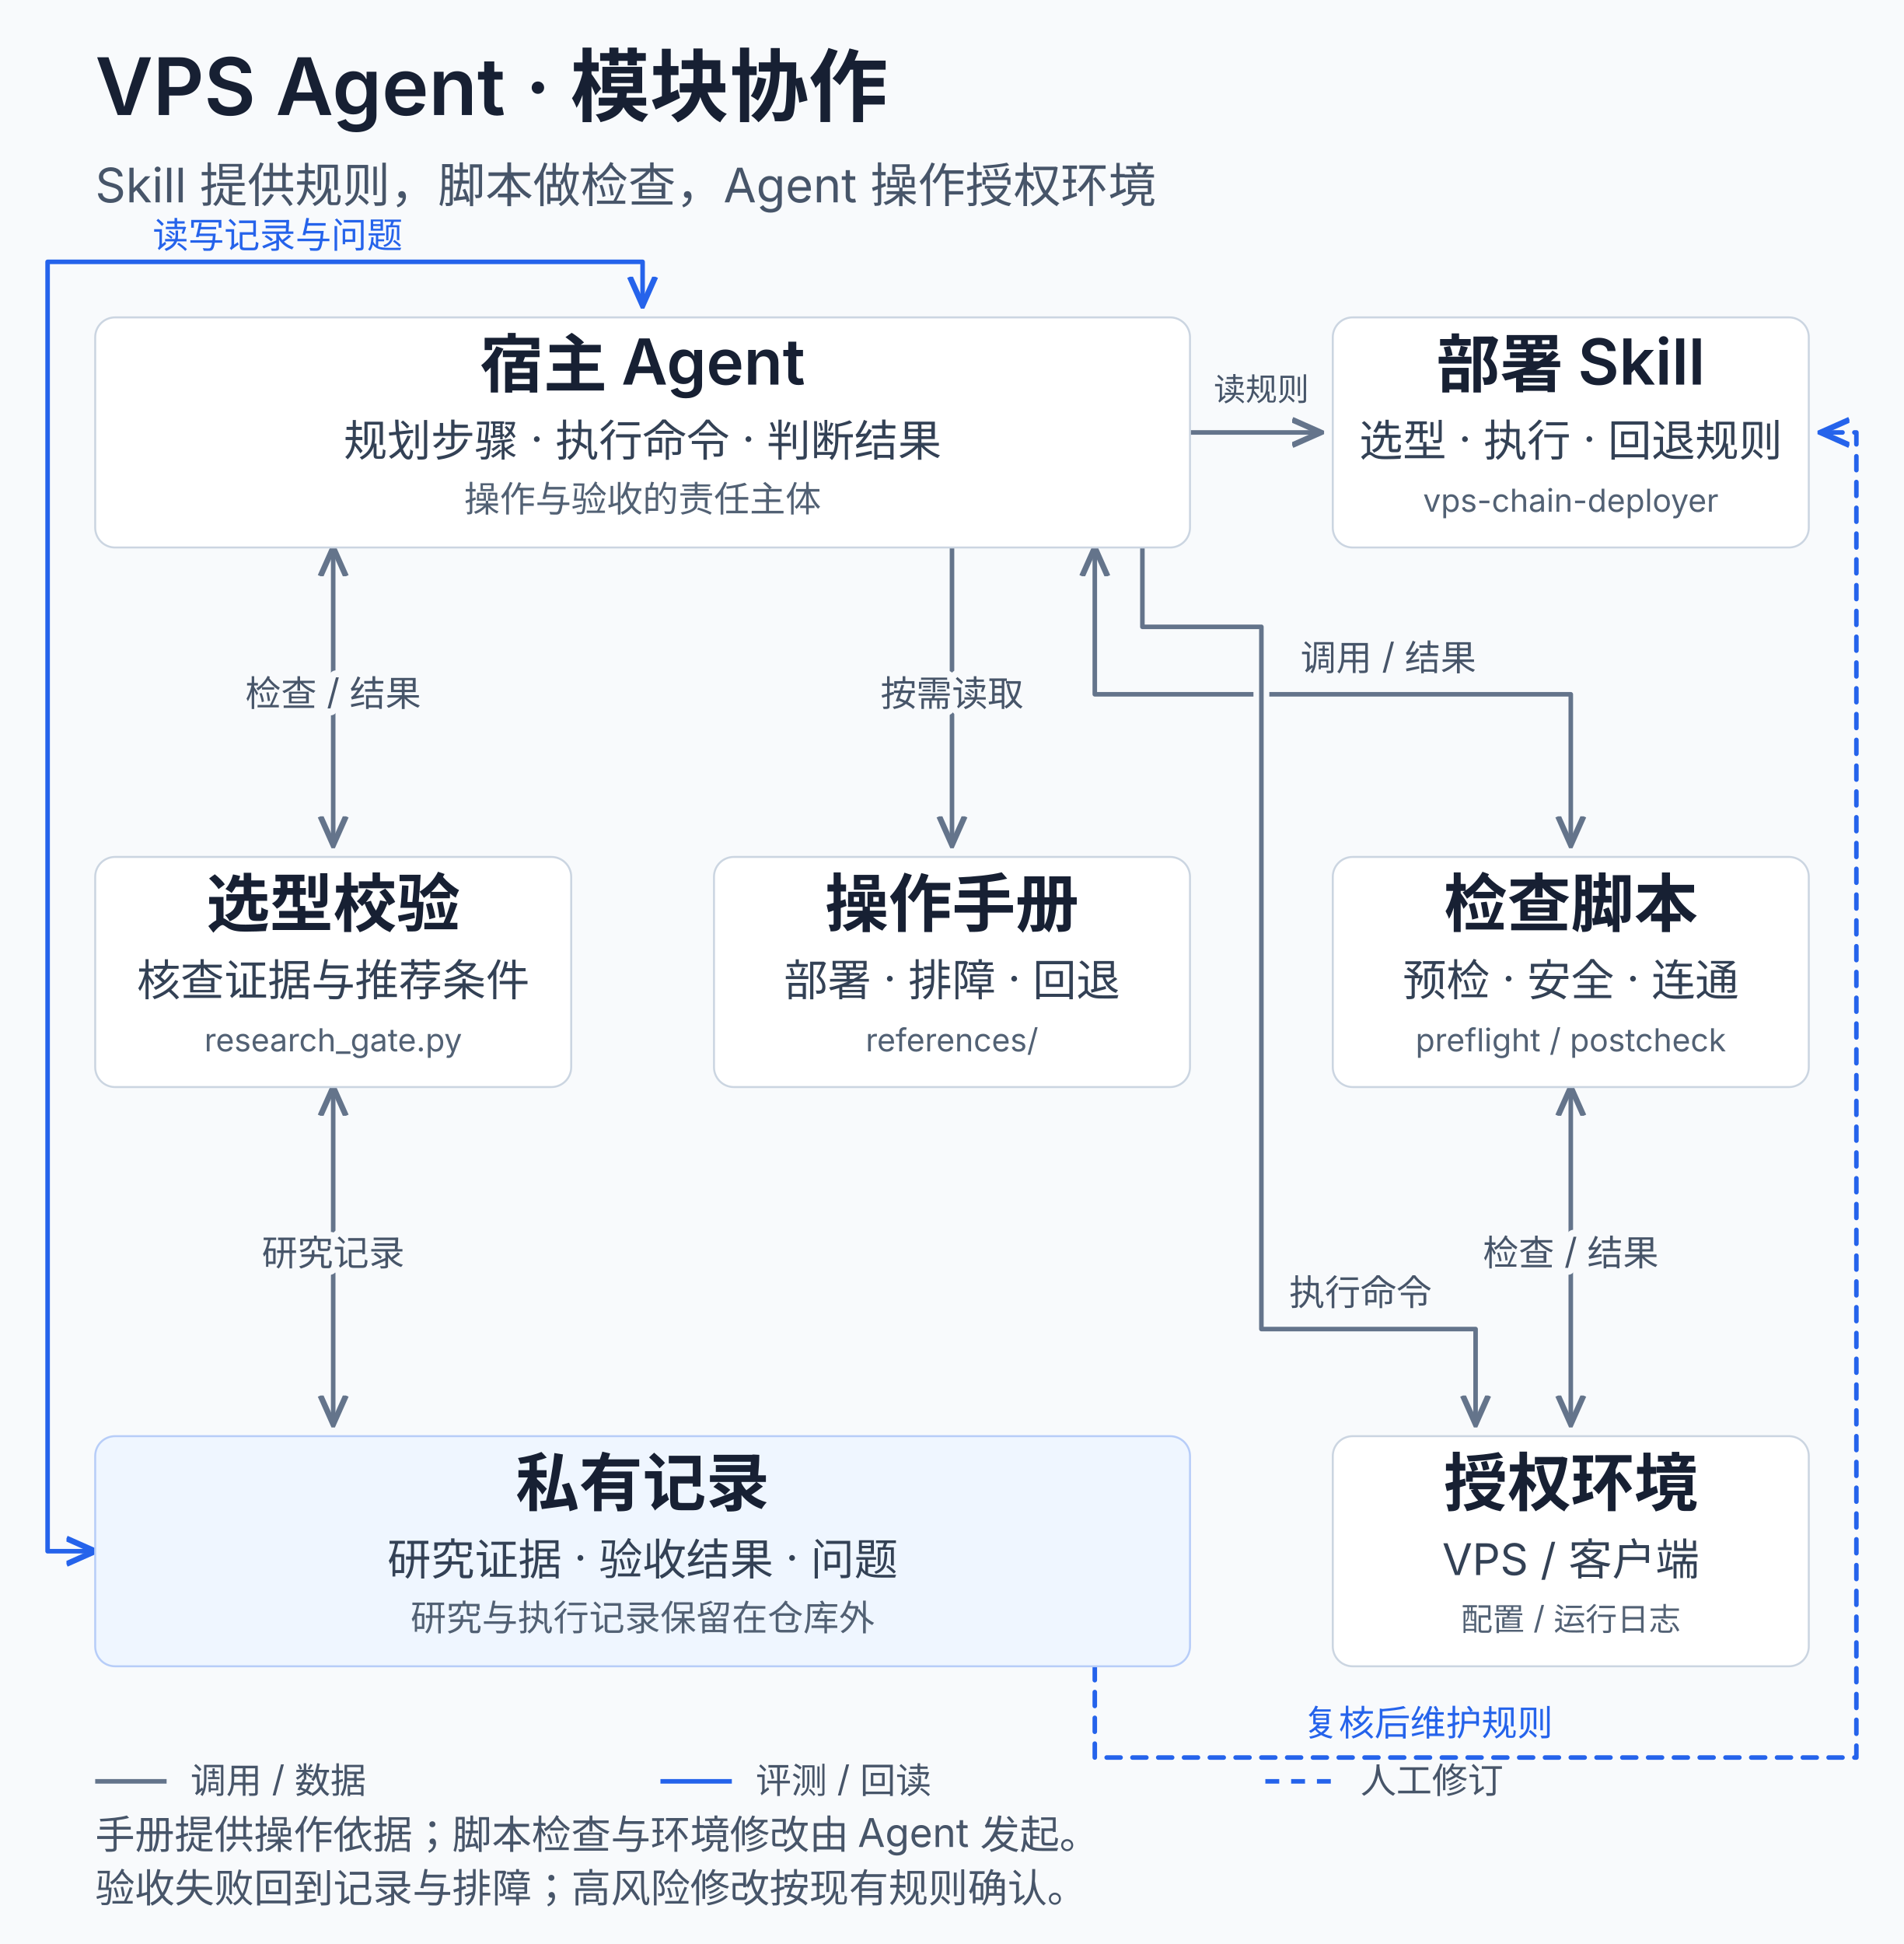
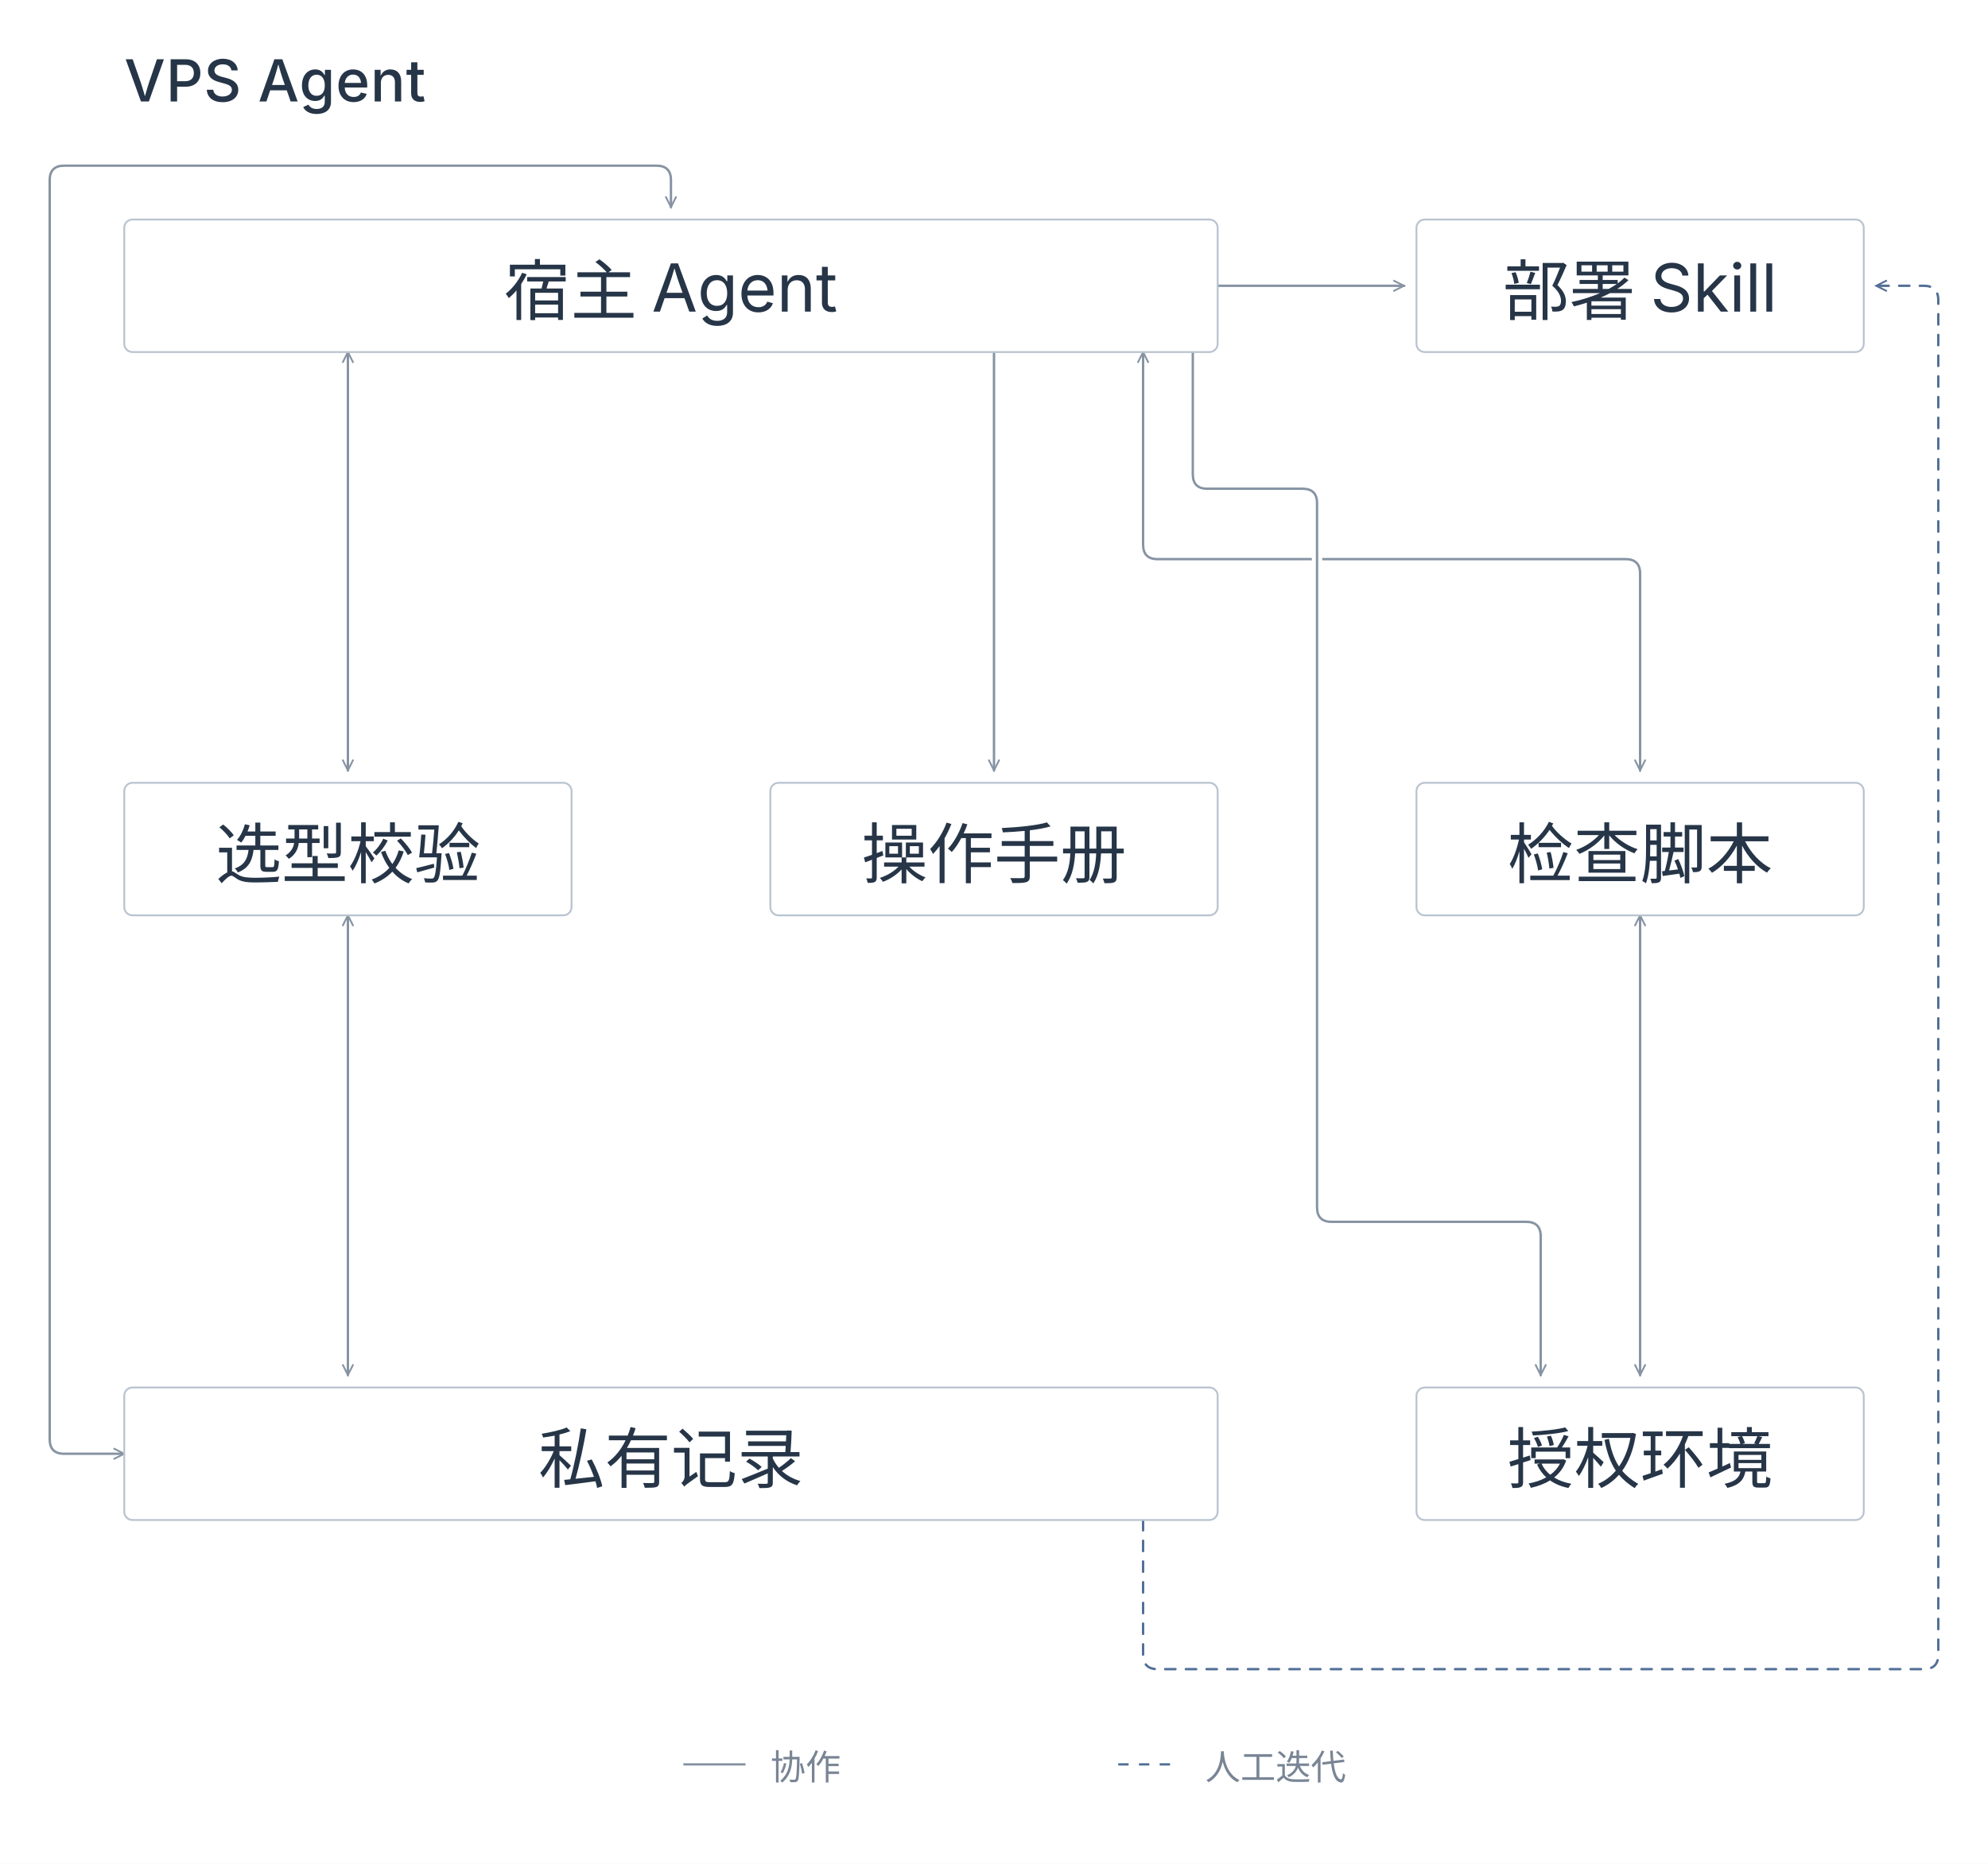
- <svg xmlns="http://www.w3.org/2000/svg" width="960" height="980" viewBox="0 0 960 980" role="img" aria-labelledby="title desc" lang="zh">
+ <svg xmlns="http://www.w3.org/2000/svg" width="960" height="900" viewBox="0 0 960 900" role="img" aria-labelledby="title desc" lang="zh">
  <defs>
-     <marker id="gray" viewBox="0 0 10 10" refX="9" refY="5" markerWidth="7" markerHeight="7" orient="auto-start-reverse">
-       <path d="M 0 1 L 9 5 L 0 9" fill="none" stroke="#64748b" stroke-width="1.8" />
+     <marker id="gray" viewBox="0 0 8 8" refX="7" refY="4" markerWidth="6" markerHeight="6" orient="auto-start-reverse">
+       <path d="M 1 1 L 7 4 L 1 7" fill="none" stroke="#8693a3" stroke-width="1" />
    </marker>
-     <marker id="blue" viewBox="0 0 10 10" refX="9" refY="5" markerWidth="7" markerHeight="7" orient="auto-start-reverse">
-       <path d="M 0 1 L 9 5 L 0 9" fill="none" stroke="#2563eb" stroke-width="1.8" />
+     <marker id="blue" viewBox="0 0 8 8" refX="7" refY="4" markerWidth="6" markerHeight="6" orient="auto-start-reverse">
+       <path d="M 1 1 L 7 4 L 1 7" fill="none" stroke="#526f96" stroke-width="1" />
    </marker>
  </defs>
-   <rect width="960" height="980" fill="#f8fafc" />
+   <rect width="960" height="900" fill="#ffffff" />
  <g font-family="system-ui, -apple-system, BlinkMacSystemFont, Segoe UI, PingFang SC, Microsoft YaHei, sans-serif">
-     <text x="48" y="58" font-size="40" fill="#172033" text-anchor="start" font-weight="600">VPS Agent · 模块协作</text>
-     <text x="48" y="102" font-size="24" fill="#475569" text-anchor="start" font-weight="400">Skill 提供规则，脚本做检查，Agent 操作授权环境</text>
-     <path d="M 600 218 H 666" fill="none" stroke="#f8fafc" stroke-width="8" stroke-linejoin="round" />
-     <path d="M 600 218 H 666" fill="none" stroke="#64748b" stroke-width="2.3" stroke-linejoin="round" stroke-linecap="round" marker-end="url(#gray)" />
-     <path d="M 168 276 V 426" fill="none" stroke="#f8fafc" stroke-width="8" stroke-linejoin="round" />
-     <path d="M 168 276 V 426" fill="none" stroke="#64748b" stroke-width="2.3" stroke-linejoin="round" stroke-linecap="round" marker-end="url(#gray)" marker-start="url(#gray)" />
-     <path d="M 480 276 V 426" fill="none" stroke="#f8fafc" stroke-width="8" stroke-linejoin="round" />
-     <path d="M 480 276 V 426" fill="none" stroke="#64748b" stroke-width="2.3" stroke-linejoin="round" stroke-linecap="round" marker-end="url(#gray)" />
-     <path d="M 552 276 V 350 H 792 V 426" fill="none" stroke="#f8fafc" stroke-width="8" stroke-linejoin="round" />
-     <path d="M 552 276 V 350 H 792 V 426" fill="none" stroke="#64748b" stroke-width="2.3" stroke-linejoin="round" stroke-linecap="round" marker-end="url(#gray)" marker-start="url(#gray)" />
-     <path d="M 168 548 V 718" fill="none" stroke="#f8fafc" stroke-width="8" stroke-linejoin="round" />
-     <path d="M 168 548 V 718" fill="none" stroke="#64748b" stroke-width="2.3" stroke-linejoin="round" stroke-linecap="round" marker-end="url(#gray)" marker-start="url(#gray)" />
-     <path d="M 792 548 V 718" fill="none" stroke="#f8fafc" stroke-width="8" stroke-linejoin="round" />
-     <path d="M 792 548 V 718" fill="none" stroke="#64748b" stroke-width="2.3" stroke-linejoin="round" stroke-linecap="round" marker-end="url(#gray)" marker-start="url(#gray)" />
-     <path d="M 576 276 V 316 H 636 V 670 H 744 V 718" fill="none" stroke="#f8fafc" stroke-width="8" stroke-linejoin="round" />
-     <path d="M 576 276 V 316 H 636 V 670 H 744 V 718" fill="none" stroke="#64748b" stroke-width="2.3" stroke-linejoin="round" stroke-linecap="round" marker-end="url(#gray)" />
-     <path d="M 48 782 H 24 V 132 H 324 V 154" fill="none" stroke="#f8fafc" stroke-width="8" stroke-linejoin="round" />
-     <path d="M 48 782 H 24 V 132 H 324 V 154" fill="none" stroke="#2563eb" stroke-width="2.3" stroke-linejoin="round" stroke-linecap="round" marker-end="url(#blue)" marker-start="url(#blue)" />
-     <path d="M 552 840 V 886 H 936 V 218 H 918" fill="none" stroke="#f8fafc" stroke-width="8" stroke-linejoin="round" />
-     <path d="M 552 840 V 886 H 936 V 218 H 918" fill="none" stroke="#2563eb" stroke-width="2.3" stroke-linejoin="round" stroke-linecap="round" stroke-dasharray="7 6" marker-end="url(#blue)" />
+     <text x="60" y="49" font-size="28" font-weight="500" letter-spacing=".3" fill="#263547">VPS Agent</text>
+     <path d="M 588 138 L 678 138" fill="none" stroke="#ffffff" stroke-width="5" stroke-linecap="round" stroke-linejoin="round" />
+     <path d="M 588 138 L 678 138" fill="none" stroke="#8693a3" stroke-width="1.15" vector-effect="non-scaling-stroke" stroke-linecap="round" stroke-linejoin="round" marker-end="url(#gray)" />
+     <path d="M 168 170 L 168 372" fill="none" stroke="#ffffff" stroke-width="5" stroke-linecap="round" stroke-linejoin="round" />
+     <path d="M 168 170 L 168 372" fill="none" stroke="#8693a3" stroke-width="1.15" vector-effect="non-scaling-stroke" stroke-linecap="round" stroke-linejoin="round" marker-end="url(#gray)" marker-start="url(#gray)" />
+     <path d="M 480 170 L 480 372" fill="none" stroke="#ffffff" stroke-width="5" stroke-linecap="round" stroke-linejoin="round" />
+     <path d="M 480 170 L 480 372" fill="none" stroke="#8693a3" stroke-width="1.15" vector-effect="non-scaling-stroke" stroke-linecap="round" stroke-linejoin="round" marker-end="url(#gray)" />
+     <path d="M 552 170 L 552 263 Q 552 270 559 270 L 785 270 Q 792 270 792 277 L 792 372" fill="none" stroke="#ffffff" stroke-width="5" stroke-linecap="round" stroke-linejoin="round" />
+     <path d="M 552 170 L 552 263 Q 552 270 559 270 L 785 270 Q 792 270 792 277 L 792 372" fill="none" stroke="#8693a3" stroke-width="1.15" vector-effect="non-scaling-stroke" stroke-linecap="round" stroke-linejoin="round" marker-end="url(#gray)" marker-start="url(#gray)" />
+     <path d="M 168 442 L 168 664" fill="none" stroke="#ffffff" stroke-width="5" stroke-linecap="round" stroke-linejoin="round" />
+     <path d="M 168 442 L 168 664" fill="none" stroke="#8693a3" stroke-width="1.15" vector-effect="non-scaling-stroke" stroke-linecap="round" stroke-linejoin="round" marker-end="url(#gray)" marker-start="url(#gray)" />
+     <path d="M 792 442 L 792 664" fill="none" stroke="#ffffff" stroke-width="5" stroke-linecap="round" stroke-linejoin="round" />
+     <path d="M 792 442 L 792 664" fill="none" stroke="#8693a3" stroke-width="1.15" vector-effect="non-scaling-stroke" stroke-linecap="round" stroke-linejoin="round" marker-end="url(#gray)" marker-start="url(#gray)" />
+     <path d="M 576 170 L 576 229 Q 576 236 583 236 L 629 236 Q 636 236 636 243 L 636 583 Q 636 590 643 590 L 737 590 Q 744 590 744 597 L 744 664" fill="none" stroke="#ffffff" stroke-width="5" stroke-linecap="round" stroke-linejoin="round" />
+     <path d="M 576 170 L 576 229 Q 576 236 583 236 L 629 236 Q 636 236 636 243 L 636 583 Q 636 590 643 590 L 737 590 Q 744 590 744 597 L 744 664" fill="none" stroke="#8693a3" stroke-width="1.15" vector-effect="non-scaling-stroke" stroke-linecap="round" stroke-linejoin="round" marker-end="url(#gray)" />
+     <path d="M 60 702 L 31 702 Q 24 702 24 695 L 24 87 Q 24 80 31 80 L 317 80 Q 324 80 324 87 L 324 100" fill="none" stroke="#ffffff" stroke-width="5" stroke-linecap="round" stroke-linejoin="round" />
+     <path d="M 60 702 L 31 702 Q 24 702 24 695 L 24 87 Q 24 80 31 80 L 317 80 Q 324 80 324 87 L 324 100" fill="none" stroke="#8693a3" stroke-width="1.15" vector-effect="non-scaling-stroke" stroke-linecap="round" stroke-linejoin="round" marker-end="url(#gray)" marker-start="url(#gray)" />
+     <path d="M 552 734 L 552 799 Q 552 806 559 806 L 929 806 Q 936 806 936 799 L 936 145 Q 936 138 929 138 L 906 138" fill="none" stroke="#ffffff" stroke-width="5" stroke-linecap="round" stroke-linejoin="round" />
+     <path d="M 552 734 L 552 799 Q 552 806 559 806 L 929 806 Q 936 806 936 799 L 936 145 Q 936 138 929 138 L 906 138" fill="none" stroke="#526f96" stroke-width="1.15" vector-effect="non-scaling-stroke" stroke-linecap="round" stroke-linejoin="round" stroke-dasharray="5 5" marker-end="url(#blue)" />
    <g class="module" data-module="宿主 Agent">
-       <rect x="48" y="160" width="552" height="116" rx="10" fill="#ffffff" stroke="#cbd5e1" />
-       <text x="324.0" y="195" font-size="32" fill="#172033" text-anchor="middle" font-weight="600">宿主 Agent</text>
-       <text x="324.0" y="230" font-size="22" fill="#334155" text-anchor="middle" font-weight="400">规划步骤 · 执行命令 · 判断结果</text>
-       <text x="324.0" y="258" font-size="18" fill="#526174" text-anchor="middle" font-weight="400">操作与验收的责任主体</text>
+       <rect x="60" y="106" width="528" height="64" rx="4" fill="#ffffff" stroke="#b9c4d0" stroke-width=".9" vector-effect="non-scaling-stroke" />
+       <text x="324" y="138" text-anchor="middle" dominant-baseline="central" font-size="32" font-weight="400" fill="#263547">宿主 Agent</text>
    </g>
    <g class="module" data-module="部署 Skill">
-       <rect x="672" y="160" width="240" height="116" rx="10" fill="#ffffff" stroke="#cbd5e1" />
-       <text x="792.0" y="195" font-size="32" fill="#172033" text-anchor="middle" font-weight="600">部署 Skill</text>
-       <text x="792.0" y="230" font-size="22" fill="#334155" text-anchor="middle" font-weight="400">选型 · 执行 · 回退规则</text>
-       <text x="792.0" y="258" font-size="16" fill="#526174" text-anchor="middle" font-weight="400">vps-chain-deployer</text>
+       <rect x="684" y="106" width="216" height="64" rx="4" fill="#ffffff" stroke="#b9c4d0" stroke-width=".9" vector-effect="non-scaling-stroke" />
+       <text x="792" y="138" text-anchor="middle" dominant-baseline="central" font-size="32" font-weight="400" fill="#263547">部署 Skill</text>
    </g>
    <g class="module" data-module="选型校验">
-       <rect x="48" y="432" width="240" height="116" rx="10" fill="#ffffff" stroke="#cbd5e1" />
-       <text x="168.0" y="467" font-size="32" fill="#172033" text-anchor="middle" font-weight="600">选型校验</text>
-       <text x="168.0" y="502" font-size="22" fill="#334155" text-anchor="middle" font-weight="400">核查证据与推荐条件</text>
-       <text x="168.0" y="530" font-size="16" fill="#526174" text-anchor="middle" font-weight="400">research_gate.py</text>
+       <rect x="60" y="378" width="216" height="64" rx="4" fill="#ffffff" stroke="#b9c4d0" stroke-width=".9" vector-effect="non-scaling-stroke" />
+       <text x="168" y="410" text-anchor="middle" dominant-baseline="central" font-size="32" font-weight="400" fill="#263547">选型校验</text>
    </g>
    <g class="module" data-module="操作手册">
-       <rect x="360" y="432" width="240" height="116" rx="10" fill="#ffffff" stroke="#cbd5e1" />
-       <text x="480.0" y="467" font-size="32" fill="#172033" text-anchor="middle" font-weight="600">操作手册</text>
-       <text x="480.0" y="502" font-size="22" fill="#334155" text-anchor="middle" font-weight="400">部署 · 排障 · 回退</text>
-       <text x="480.0" y="530" font-size="16" fill="#526174" text-anchor="middle" font-weight="400">references/</text>
+       <rect x="372" y="378" width="216" height="64" rx="4" fill="#ffffff" stroke="#b9c4d0" stroke-width=".9" vector-effect="non-scaling-stroke" />
+       <text x="480" y="410" text-anchor="middle" dominant-baseline="central" font-size="32" font-weight="400" fill="#263547">操作手册</text>
    </g>
    <g class="module" data-module="检查脚本">
-       <rect x="672" y="432" width="240" height="116" rx="10" fill="#ffffff" stroke="#cbd5e1" />
-       <text x="792.0" y="467" font-size="32" fill="#172033" text-anchor="middle" font-weight="600">检查脚本</text>
-       <text x="792.0" y="502" font-size="22" fill="#334155" text-anchor="middle" font-weight="400">预检 · 安全 · 连通</text>
-       <text x="792.0" y="530" font-size="16" fill="#526174" text-anchor="middle" font-weight="400">preflight / postcheck</text>
+       <rect x="684" y="378" width="216" height="64" rx="4" fill="#ffffff" stroke="#b9c4d0" stroke-width=".9" vector-effect="non-scaling-stroke" />
+       <text x="792" y="410" text-anchor="middle" dominant-baseline="central" font-size="32" font-weight="400" fill="#263547">检查脚本</text>
    </g>
    <g class="module" data-module="私有记录">
-       <rect x="48" y="724" width="552" height="116" rx="10" fill="#eff6ff" stroke="#b7cdf8" />
-       <text x="324.0" y="759" font-size="32" fill="#172033" text-anchor="middle" font-weight="600">私有记录</text>
-       <text x="324.0" y="794" font-size="22" fill="#334155" text-anchor="middle" font-weight="400">研究证据 · 验收结果 · 问题</text>
-       <text x="324.0" y="822" font-size="18" fill="#526174" text-anchor="middle" font-weight="400">研究与执行记录保留在仓库外</text>
+       <rect x="60" y="670" width="528" height="64" rx="4" fill="#ffffff" stroke="#b9c4d0" stroke-width=".9" vector-effect="non-scaling-stroke" />
+       <text x="324" y="702" text-anchor="middle" dominant-baseline="central" font-size="32" font-weight="400" fill="#263547">私有记录</text>
    </g>
    <g class="module" data-module="授权环境">
-       <rect x="672" y="724" width="240" height="116" rx="10" fill="#ffffff" stroke="#cbd5e1" />
-       <text x="792.0" y="759" font-size="32" fill="#172033" text-anchor="middle" font-weight="600">授权环境</text>
-       <text x="792.0" y="794" font-size="22" fill="#334155" text-anchor="middle" font-weight="400">VPS / 客户端</text>
-       <text x="792.0" y="822" font-size="16" fill="#526174" text-anchor="middle" font-weight="400">配置 / 运行日志</text>
+       <rect x="684" y="670" width="216" height="64" rx="4" fill="#ffffff" stroke="#b9c4d0" stroke-width=".9" vector-effect="non-scaling-stroke" />
+       <text x="792" y="702" text-anchor="middle" dominant-baseline="central" font-size="32" font-weight="400" fill="#263547">授权环境</text>
    </g>
-     <g class="edge-label">
-       <text x="636" y="202" font-size="16" text-anchor="middle" fill="#475569" stroke="#f8fafc" stroke-width="7" stroke-linejoin="round" paint-order="stroke fill">读规则</text>
+     <g aria-label="图例">
+       <line x1="330" y1="852" x2="360" y2="852" stroke="#8693a3" stroke-width="1.1" vector-effect="non-scaling-stroke" />
+       <text x="372" y="852" dominant-baseline="central" font-size="17" fill="#798595">协作</text>
+       <line x1="540" y1="852" x2="570" y2="852" stroke="#526f96" stroke-width="1.1" vector-effect="non-scaling-stroke" stroke-dasharray="5 5" />
+       <text x="582" y="852" dominant-baseline="central" font-size="17" fill="#798595">人工迭代</text>
    </g>
-     <g class="edge-label">
-       <text x="168" y="356" font-size="18" text-anchor="middle" fill="#475569" stroke="#f8fafc" stroke-width="7" stroke-linejoin="round" paint-order="stroke fill">检查 / 结果</text>
-     </g>
-     <g class="edge-label">
-       <text x="480" y="356" font-size="18" text-anchor="middle" fill="#475569" stroke="#f8fafc" stroke-width="7" stroke-linejoin="round" paint-order="stroke fill">按需读取</text>
-     </g>
-     <g class="edge-label">
-       <text x="700" y="338" font-size="18" text-anchor="middle" fill="#475569" stroke="#f8fafc" stroke-width="7" stroke-linejoin="round" paint-order="stroke fill">调用 / 结果</text>
-     </g>
-     <g class="edge-label">
-       <text x="168" y="638" font-size="18" text-anchor="middle" fill="#475569" stroke="#f8fafc" stroke-width="7" stroke-linejoin="round" paint-order="stroke fill">研究记录</text>
-     </g>
-     <g class="edge-label">
-       <text x="792" y="638" font-size="18" text-anchor="middle" fill="#475569" stroke="#f8fafc" stroke-width="7" stroke-linejoin="round" paint-order="stroke fill">检查 / 结果</text>
-     </g>
-     <g class="edge-label">
-       <text x="686" y="658" font-size="18" text-anchor="middle" fill="#475569" stroke="#f8fafc" stroke-width="7" stroke-linejoin="round" paint-order="stroke fill">执行命令</text>
-     </g>
-     <g class="edge-label">
-       <text x="140" y="125" font-size="18" text-anchor="middle" fill="#2563eb" stroke="#f8fafc" stroke-width="7" stroke-linejoin="round" paint-order="stroke fill">读写记录与问题</text>
-     </g>
-     <g class="edge-label">
-       <text x="720" y="875" font-size="18" text-anchor="middle" fill="#2563eb" stroke="#f8fafc" stroke-width="7" stroke-linejoin="round" paint-order="stroke fill">复核后维护规则</text>
-     </g>
-     <line x1="48" y1="898" x2="84" y2="898" stroke="#64748b" stroke-width="2.3" />
-     <text x="96" y="904" font-size="18" fill="#475569" text-anchor="start" font-weight="400">调用 / 数据</text>
-     <line x1="333" y1="898" x2="369" y2="898" stroke="#2563eb" stroke-width="2.3" />
-     <text x="381" y="904" font-size="18" fill="#475569" text-anchor="start" font-weight="400">评测 / 回读</text>
-     <line x1="638" y1="898" x2="674" y2="898" stroke="#2563eb" stroke-width="2.3" stroke-dasharray="7 6" />
-     <text x="686" y="904" font-size="18" fill="#475569" text-anchor="start" font-weight="400">人工修订</text>
-     <text x="48" y="932" font-size="20" fill="#475569" text-anchor="start" font-weight="400">手册提供操作依据；脚本检查与环境修改由 Agent 发起。</text>
-     <text x="48" y="959" font-size="20" fill="#475569" text-anchor="start" font-weight="400">验收失败回到记录与排障；高风险修改按现有规则确认。</text>
  </g>
</svg>
